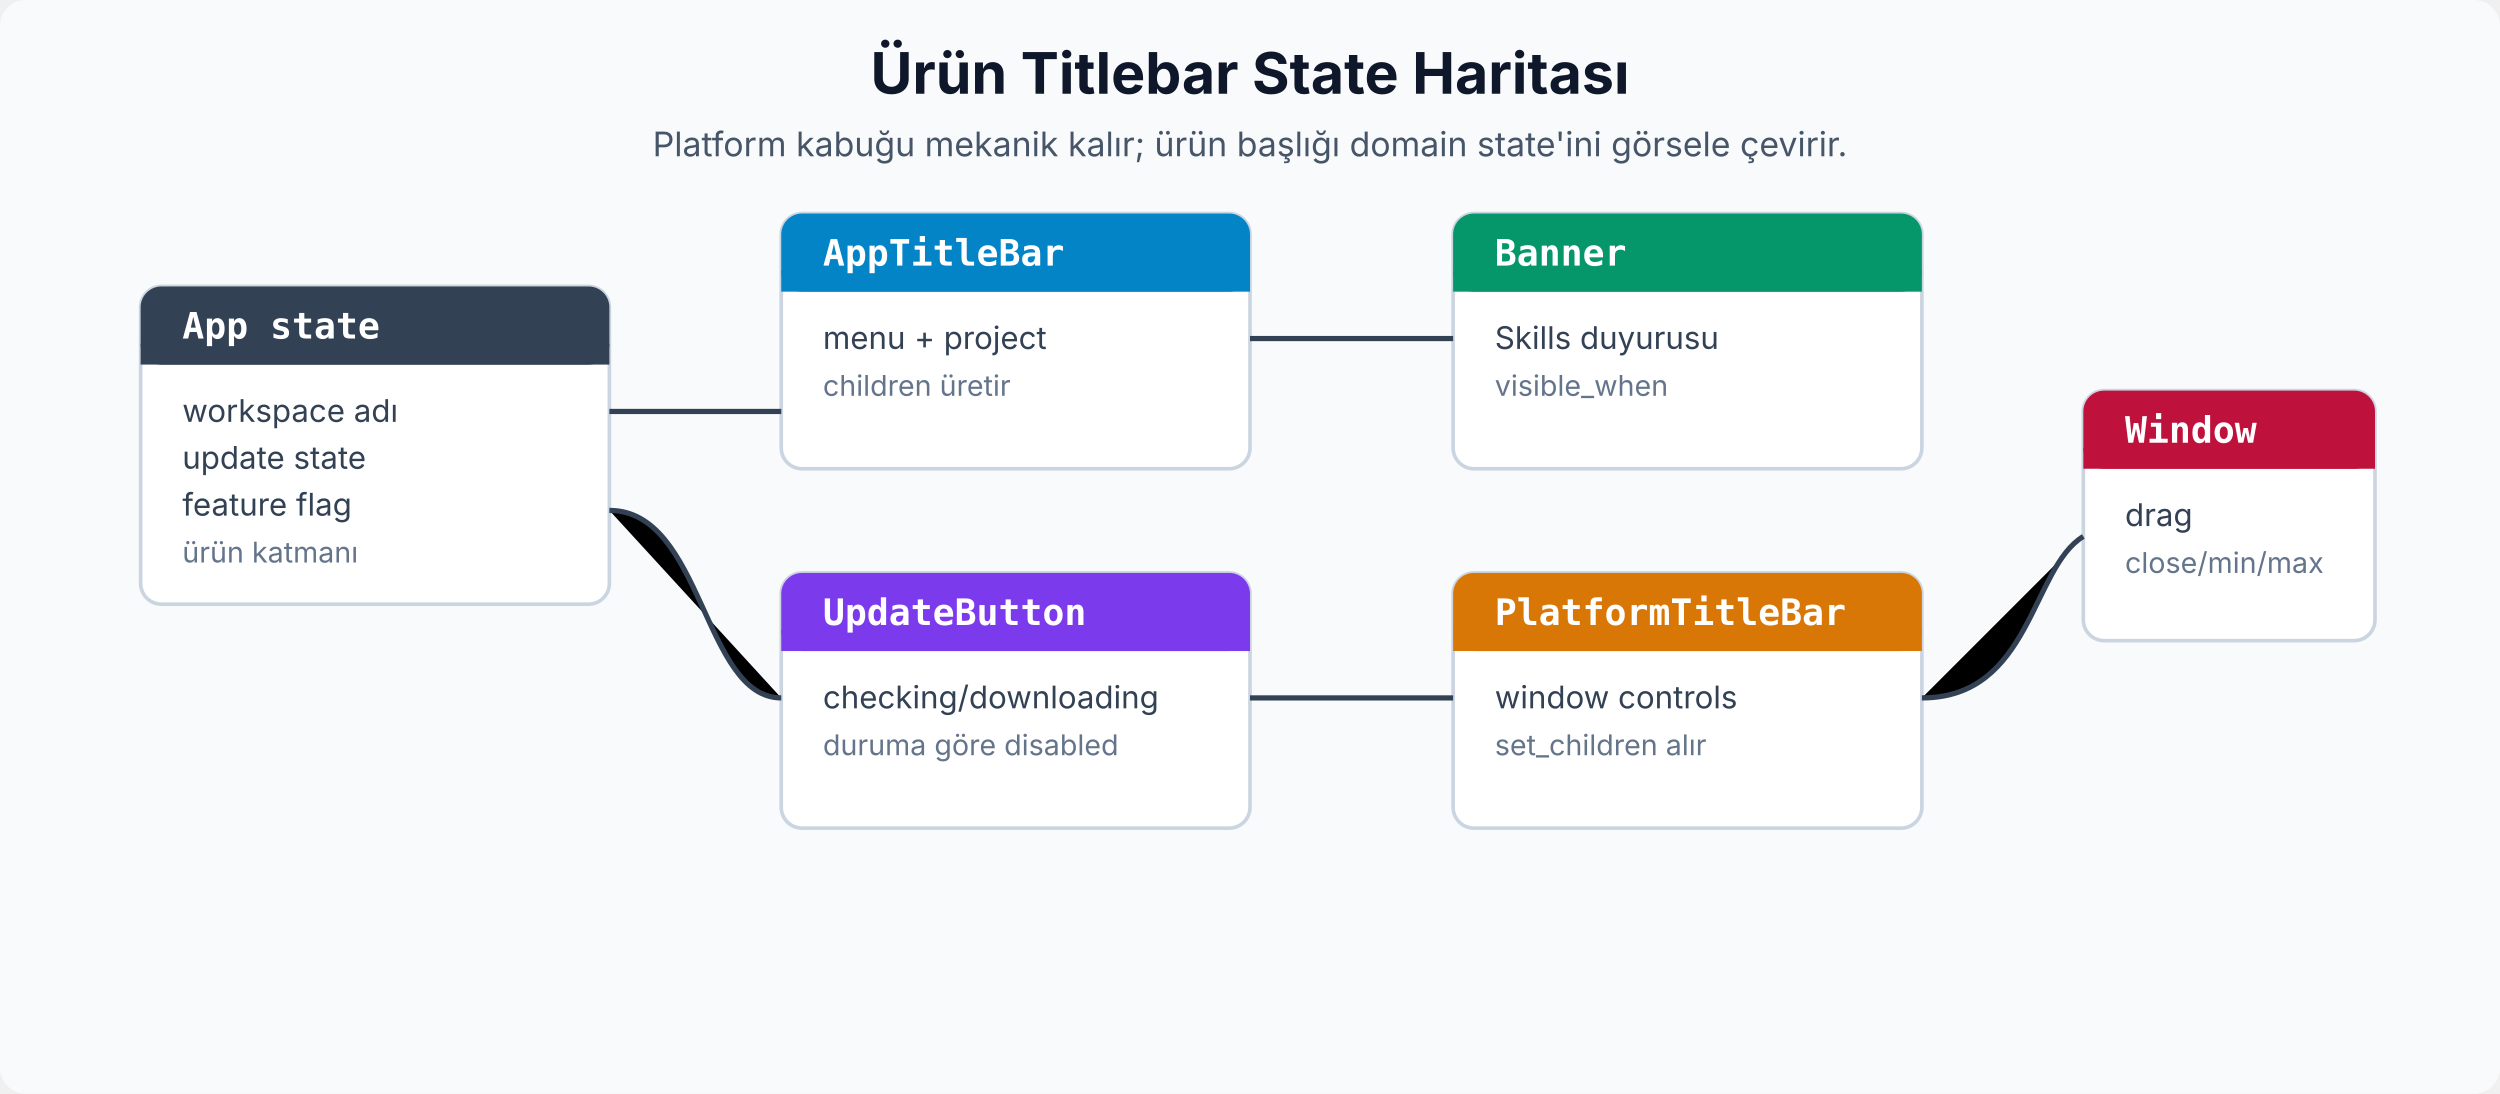
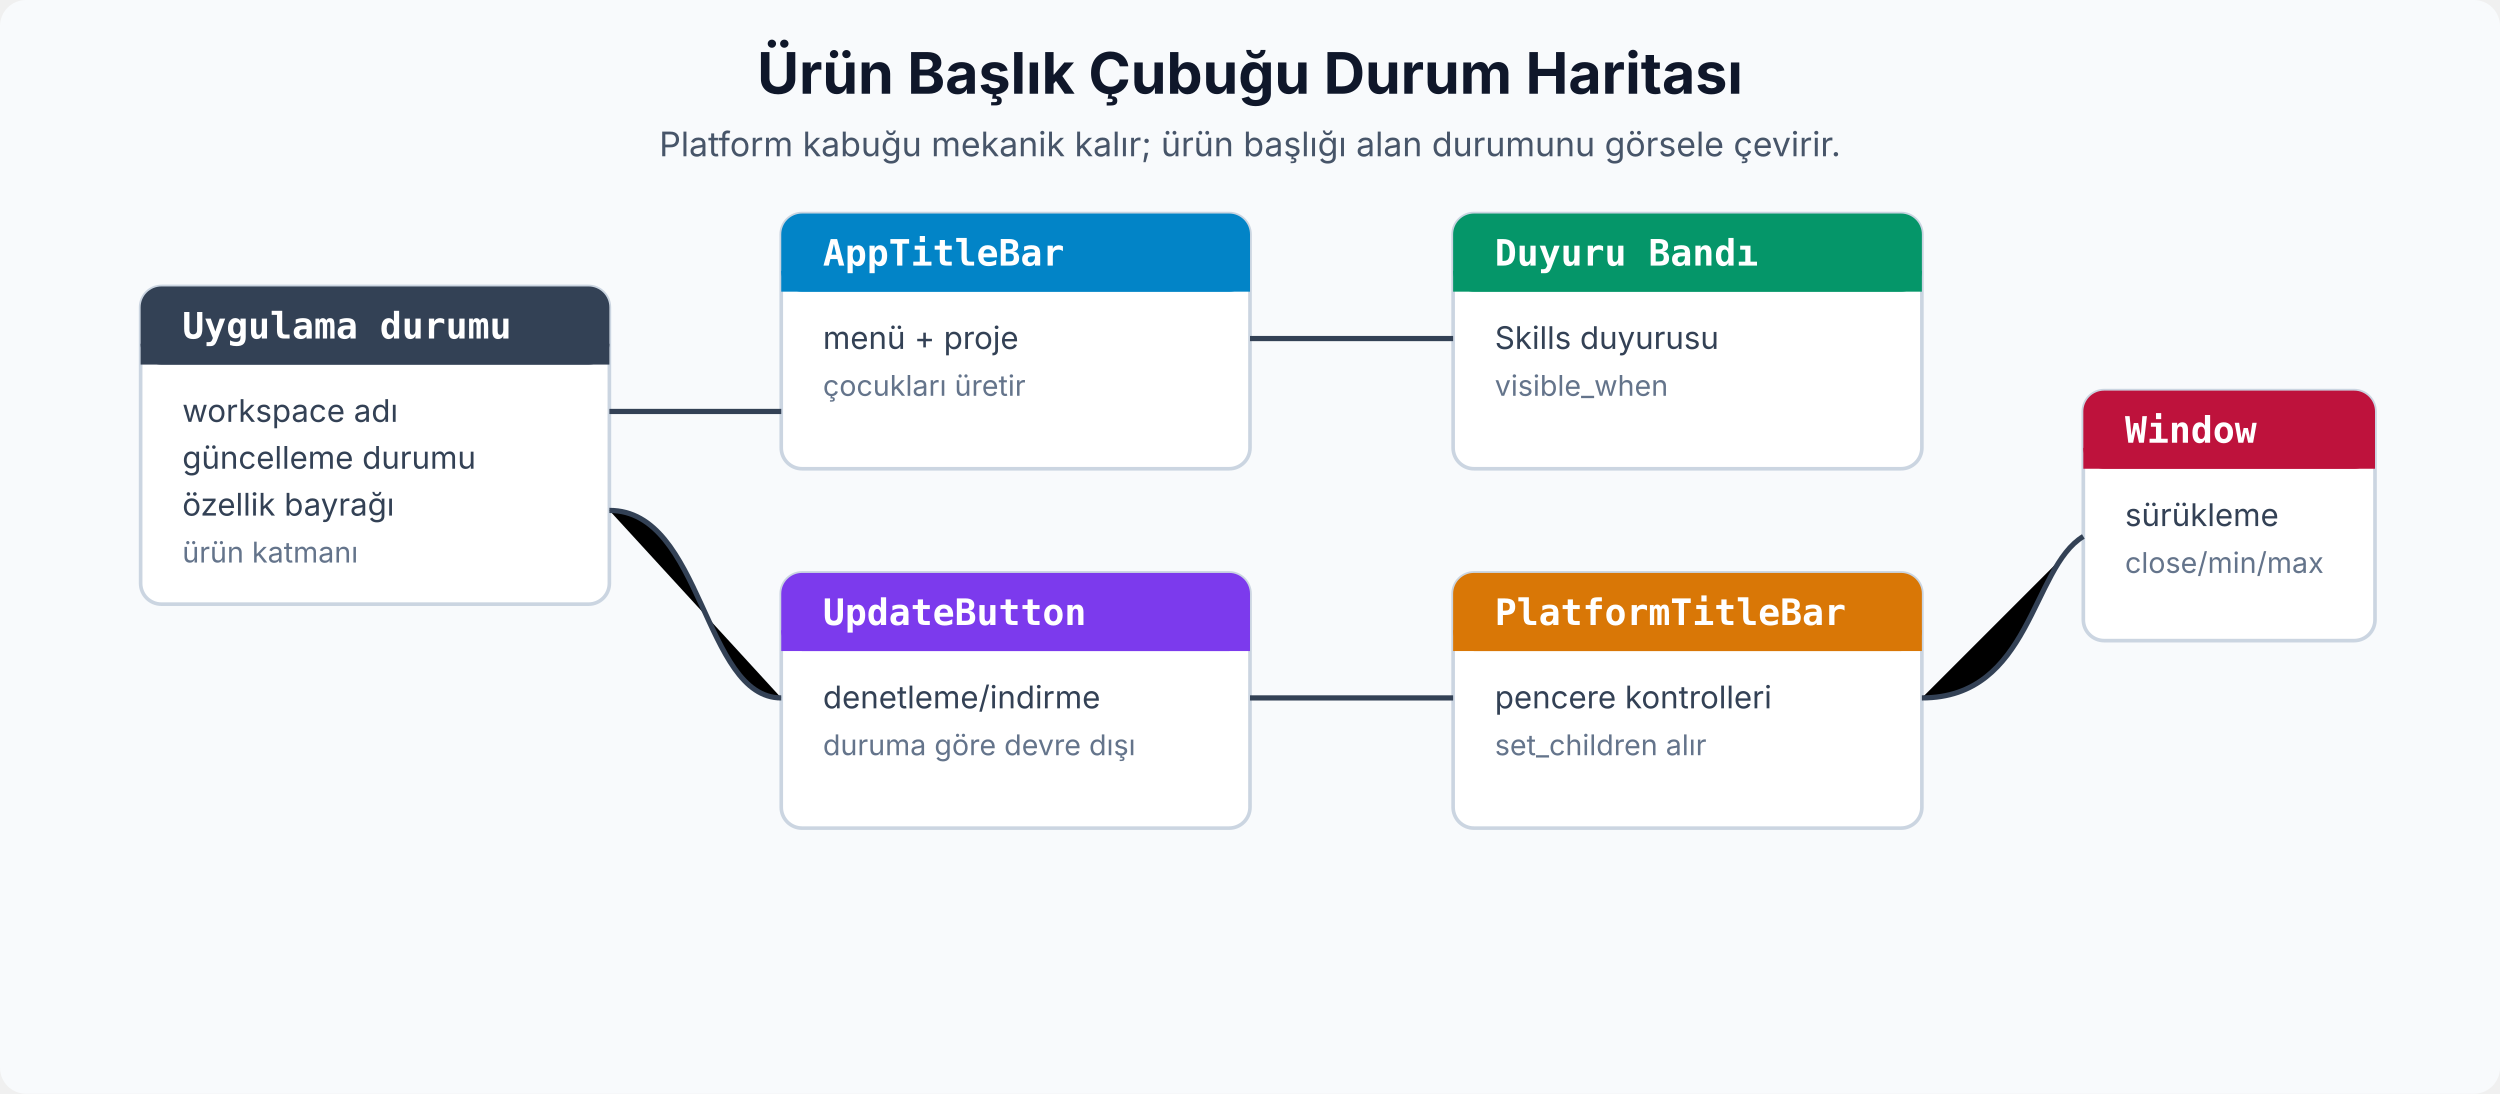
<svg xmlns="http://www.w3.org/2000/svg" viewBox="0 0 960 420">
  <defs>
    <style>
      .title{font:700 22px system-ui,-apple-system,"Segoe UI",sans-serif;fill:#0f172a}
      .sub{font:13px system-ui,-apple-system,"Segoe UI",sans-serif;fill:#475569}
      .card{fill:#fff;stroke:#cbd5e1;stroke-width:1.4}
      .head{font:700 14px ui-monospace,SFMono-Regular,Menlo,Consolas,monospace;fill:#fff}
      .body{font:12px system-ui,-apple-system,"Segoe UI",sans-serif;fill:#334155}
      .small{font:11px system-ui,-apple-system,"Segoe UI",sans-serif;fill:#64748b}
    </style>
  </defs>
  <rect width="960" height="420" rx="10" fill="#f8fafc" />
-   <text x="480" y="36" text-anchor="middle" class="title">Ürün Titlebar State Haritası</text>
-   <text x="480" y="60" text-anchor="middle" class="sub">Platform kabuğu mekanik kalır; ürün başlığı domain state'ini görsele çevirir.</text>
+   <text x="480" y="36" text-anchor="middle" class="title">Ürün Başlık Çubuğu Durum Haritası</text>
+   <text x="480" y="60" text-anchor="middle" class="sub">Platform kabuğu mekanik kalır; ürün başlığı alan durumunu görsele çevirir.</text>
  <rect x="54" y="110" width="180" height="122" rx="8" class="card" />
  <rect x="54" y="110" width="180" height="30" rx="8" fill="#334155" />
  <path d="M54 132 H234 V140 H54 Z" fill="#334155" />
-   <text x="70" y="130" class="head">App state</text>
+   <text x="70" y="130" class="head">Uygulama durumu</text>
  <text x="70" y="162" class="body">workspace adı</text>
-   <text x="70" y="180" class="body">update state</text>
-   <text x="70" y="198" class="body">feature flag</text>
+   <text x="70" y="180" class="body">güncelleme durumu</text>
+   <text x="70" y="198" class="body">özellik bayrağı</text>
  <text x="70" y="216" class="small">ürün katmanı</text>
  <rect x="300" y="82" width="180" height="98" rx="8" class="card" />
  <rect x="300" y="82" width="180" height="30" rx="8" fill="#0284c7" />
  <path d="M300 104 H480 V112 H300 Z" fill="#0284c7" />
  <text x="316" y="102" class="head">AppTitleBar</text>
-   <text x="316" y="134" class="body">menu + project</text>
-   <text x="316" y="152" class="small">children üretir</text>
+   <text x="316" y="134" class="body">menü + proje</text>
+   <text x="316" y="152" class="small">çocukları üretir</text>
  <rect x="300" y="220" width="180" height="98" rx="8" class="card" />
  <rect x="300" y="220" width="180" height="30" rx="8" fill="#7c3aed" />
  <path d="M300 242 H480 V250 H300 Z" fill="#7c3aed" />
  <text x="316" y="240" class="head">UpdateButton</text>
-   <text x="316" y="272" class="body">checking/downloading</text>
-   <text x="316" y="290" class="small">duruma göre disabled</text>
+   <text x="316" y="272" class="body">denetleme/indirme</text>
+   <text x="316" y="290" class="small">duruma göre devre dışı</text>
  <rect x="558" y="82" width="180" height="98" rx="8" class="card" />
  <rect x="558" y="82" width="180" height="30" rx="8" fill="#059669" />
  <path d="M558 104 H738 V112 H558 Z" fill="#059669" />
-   <text x="574" y="102" class="head">Banner</text>
+   <text x="574" y="102" class="head">Duyuru Bandı</text>
  <text x="574" y="134" class="body">Skills duyurusu</text>
  <text x="574" y="152" class="small">visible_when</text>
  <rect x="558" y="220" width="180" height="98" rx="8" class="card" />
  <rect x="558" y="220" width="180" height="30" rx="8" fill="#d97706" />
  <path d="M558 242 H738 V250 H558 Z" fill="#d97706" />
  <text x="574" y="240" class="head">PlatformTitleBar</text>
-   <text x="574" y="272" class="body">window controls</text>
+   <text x="574" y="272" class="body">pencere kontrolleri</text>
  <text x="574" y="290" class="small">set_children alır</text>
  <rect x="800" y="150" width="112" height="96" rx="8" class="card" />
  <rect x="800" y="150" width="112" height="30" rx="8" fill="#be123c" />
  <path d="M800 172 H912 V180 H800 Z" fill="#be123c" />
  <text x="816" y="170" class="head">Window</text>
-   <text x="816" y="202" class="body">drag</text>
+   <text x="816" y="202" class="body">sürükleme</text>
  <text x="816" y="220" class="small">close/min/max</text>
  <path d="M234 158 H300" stroke="#334155" stroke-width="2" />
  <path d="M234 196 C270 196 270 268 300 268" stroke="#334155" stroke-width="2" />
  <path d="M480 130 H558" stroke="#334155" stroke-width="2" />
  <path d="M480 268 H558" stroke="#334155" stroke-width="2" />
  <path d="M738 268 C780 268 780 218 800 206" stroke="#334155" stroke-width="2" />
</svg>
